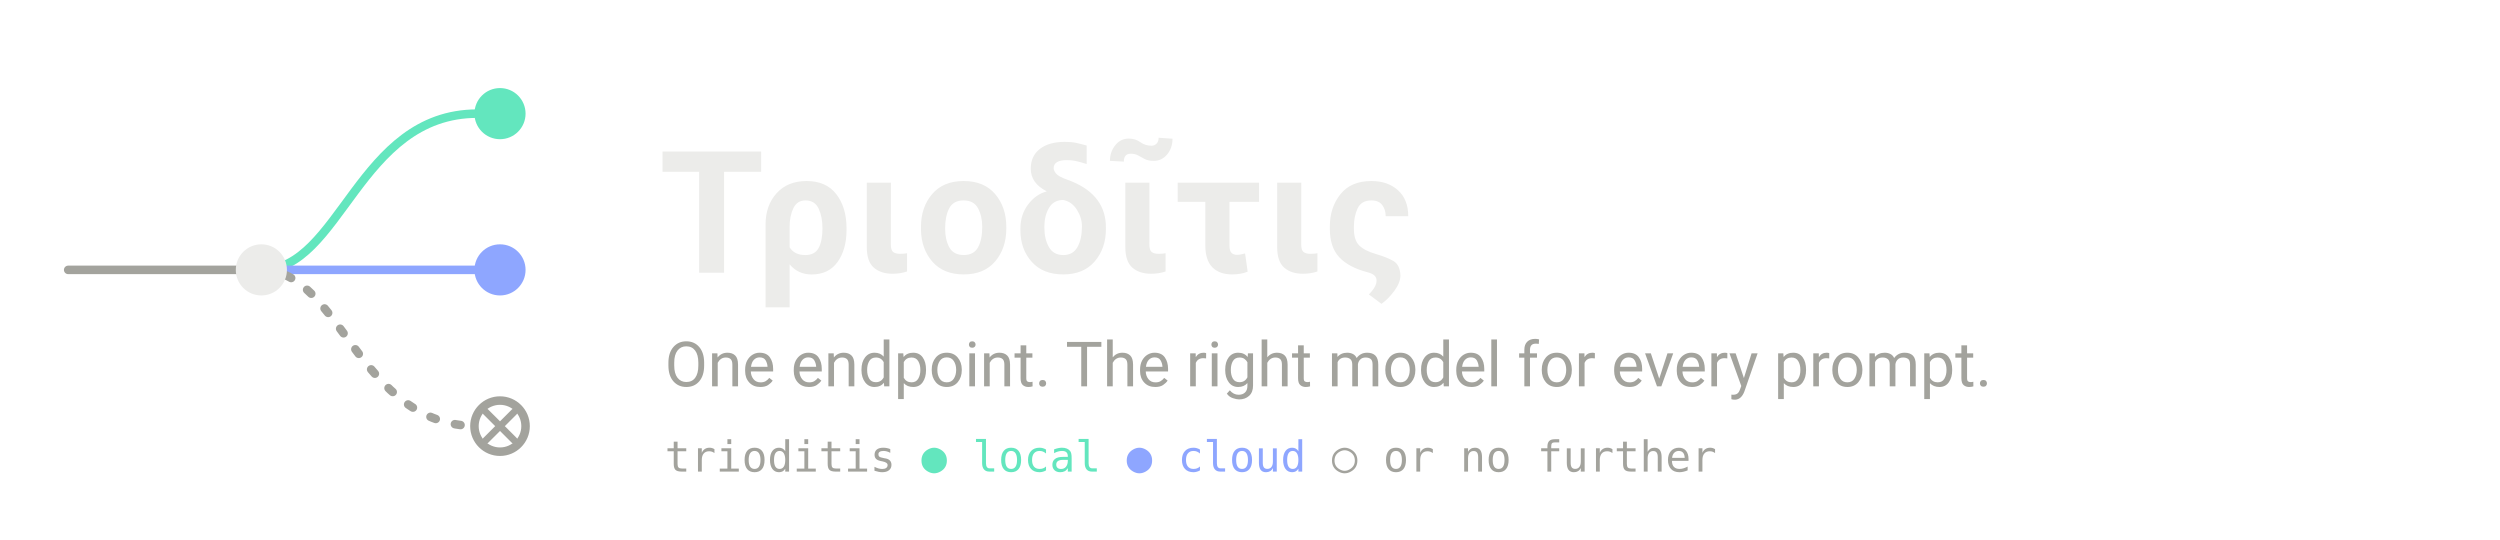
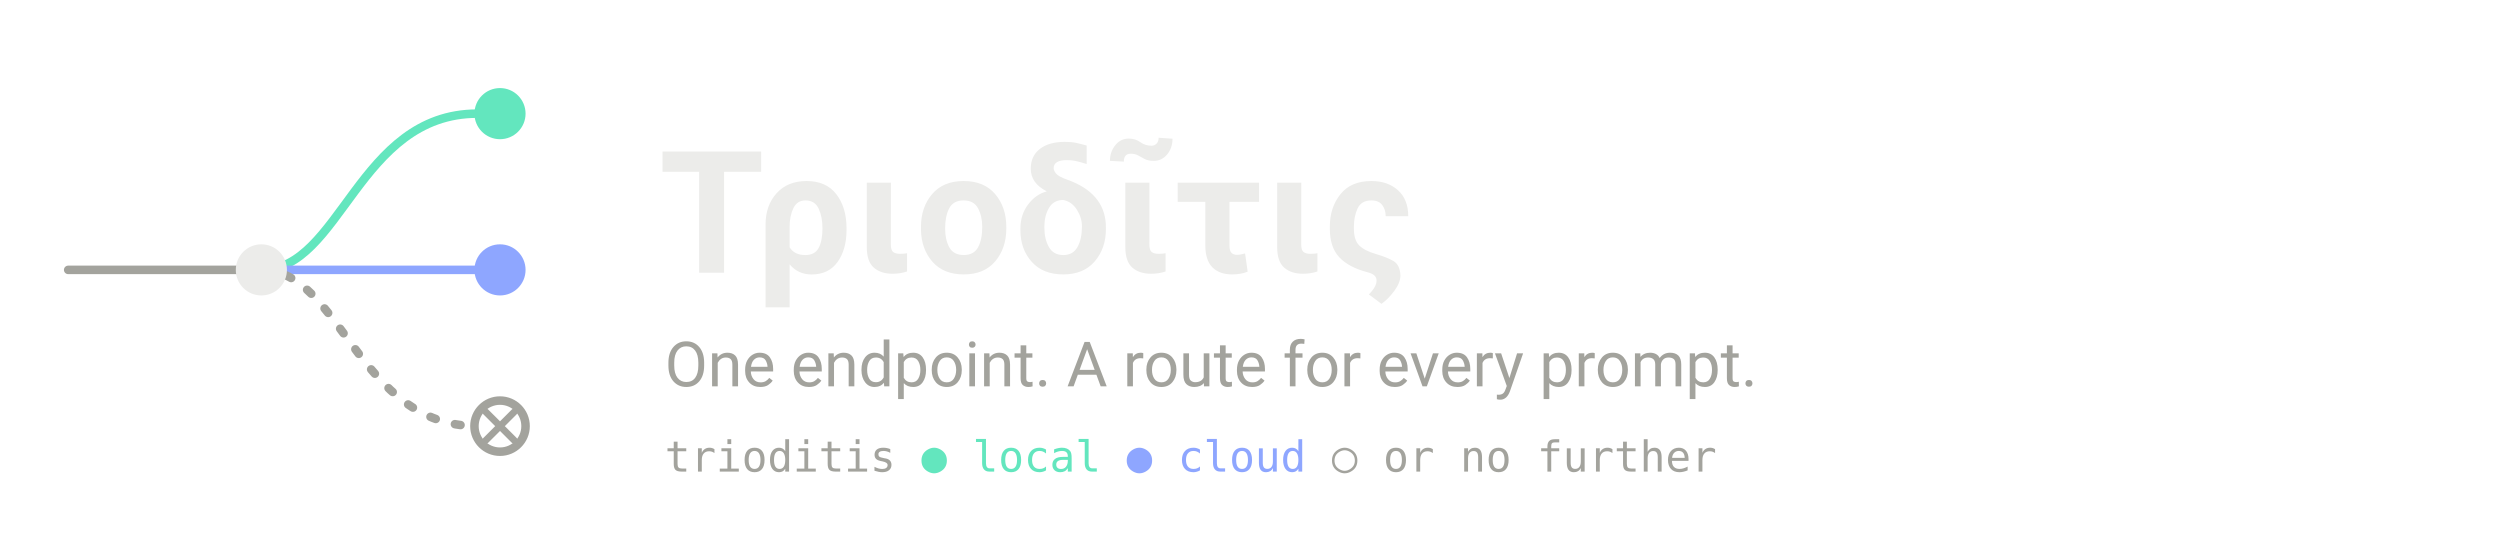
<svg xmlns="http://www.w3.org/2000/svg" viewBox="0 0 880 190" width="880" height="190" role="img" aria-label="Trioditis: one endpoint, the right model for every prompt">
  <g fill="none" stroke-width="3" stroke-linecap="round">
    <path d="M24 95 H92" stroke="#a3a39d" />
    <path d="M92 95 C120 95 126 40 168 40" stroke="#63e6be" />
    <path d="M92 95 H168" stroke="#8ea6ff" />
    <path d="M92 95 C120 95 126 150 168 150" stroke="#a3a39d" stroke-dasharray="2 7" />
  </g>
  <circle cx="92" cy="95" r="9" fill="#ececea" />
  <circle cx="176" cy="40" r="9" fill="#63e6be" />
  <circle cx="176" cy="95" r="9" fill="#8ea6ff" />
  <circle cx="176" cy="150" r="9" fill="none" stroke="#a3a39d" stroke-width="3" />
  <path d="M171 145 L181 155 M181 145 L171 155" stroke="#a3a39d" stroke-width="2.4" stroke-linecap="round" />
  <text x="232" y="96" font-family="ui-sans-serif, system-ui, -apple-system, 'Segoe UI', Roboto, 'Helvetica Neue', Arial, sans-serif" font-size="60" font-weight="700" fill="#ececea" letter-spacing="1">Τριοδῖτις</text>
-   <text x="234" y="136" font-family="ui-sans-serif, system-ui, -apple-system, 'Segoe UI', Roboto, 'Helvetica Neue', Arial, sans-serif" font-size="22" fill="#a3a39d">One endpoint. The right model for every prompt.</text>
+   <text x="234" y="136" font-family="ui-sans-serif, system-ui, -apple-system, 'Segoe UI', Roboto, 'Helvetica Neue', Arial, sans-serif" font-size="22" fill="#a3a39d">One endpoint. A route for every prompt.</text>
  <text x="234" y="166" font-family="ui-monospace, SFMono-Regular, Menlo, Consolas, monospace" font-size="15" fill="#a3a39d">trioditis   <tspan fill="#63e6be">● local</tspan>
    <tspan fill="#8ea6ff">● cloud</tspan>   ○ or no further</text>
</svg>
